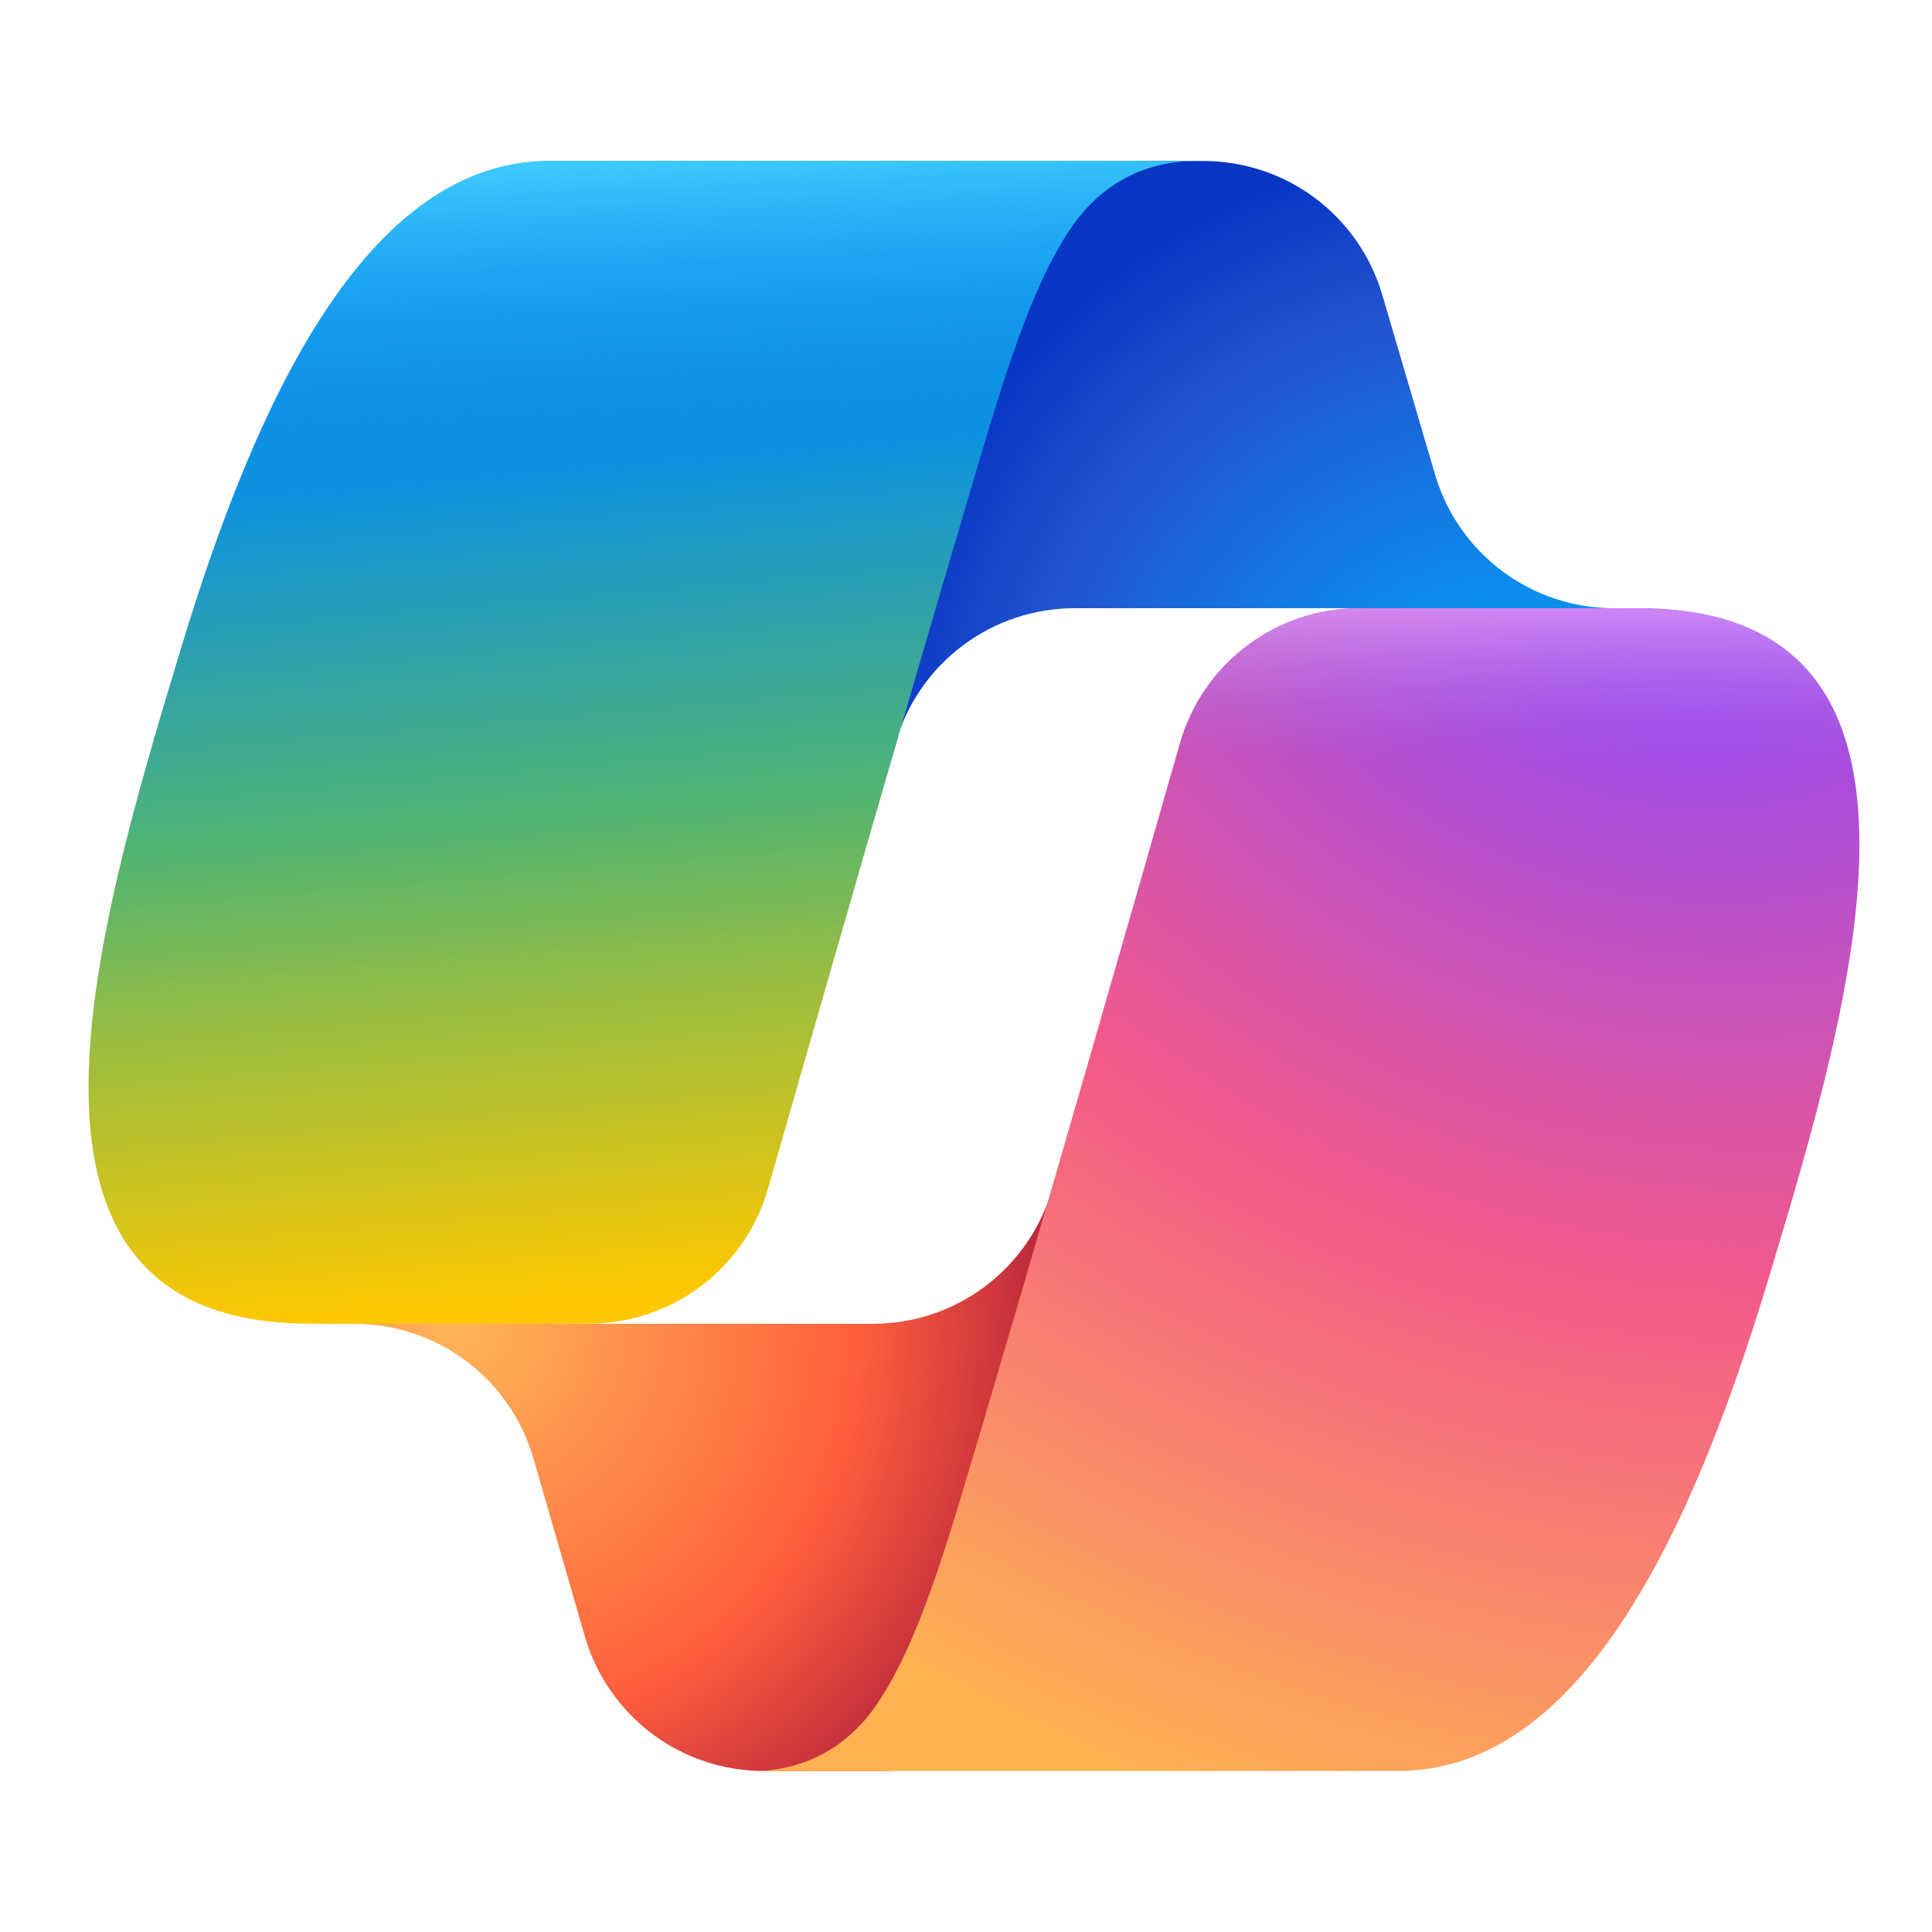
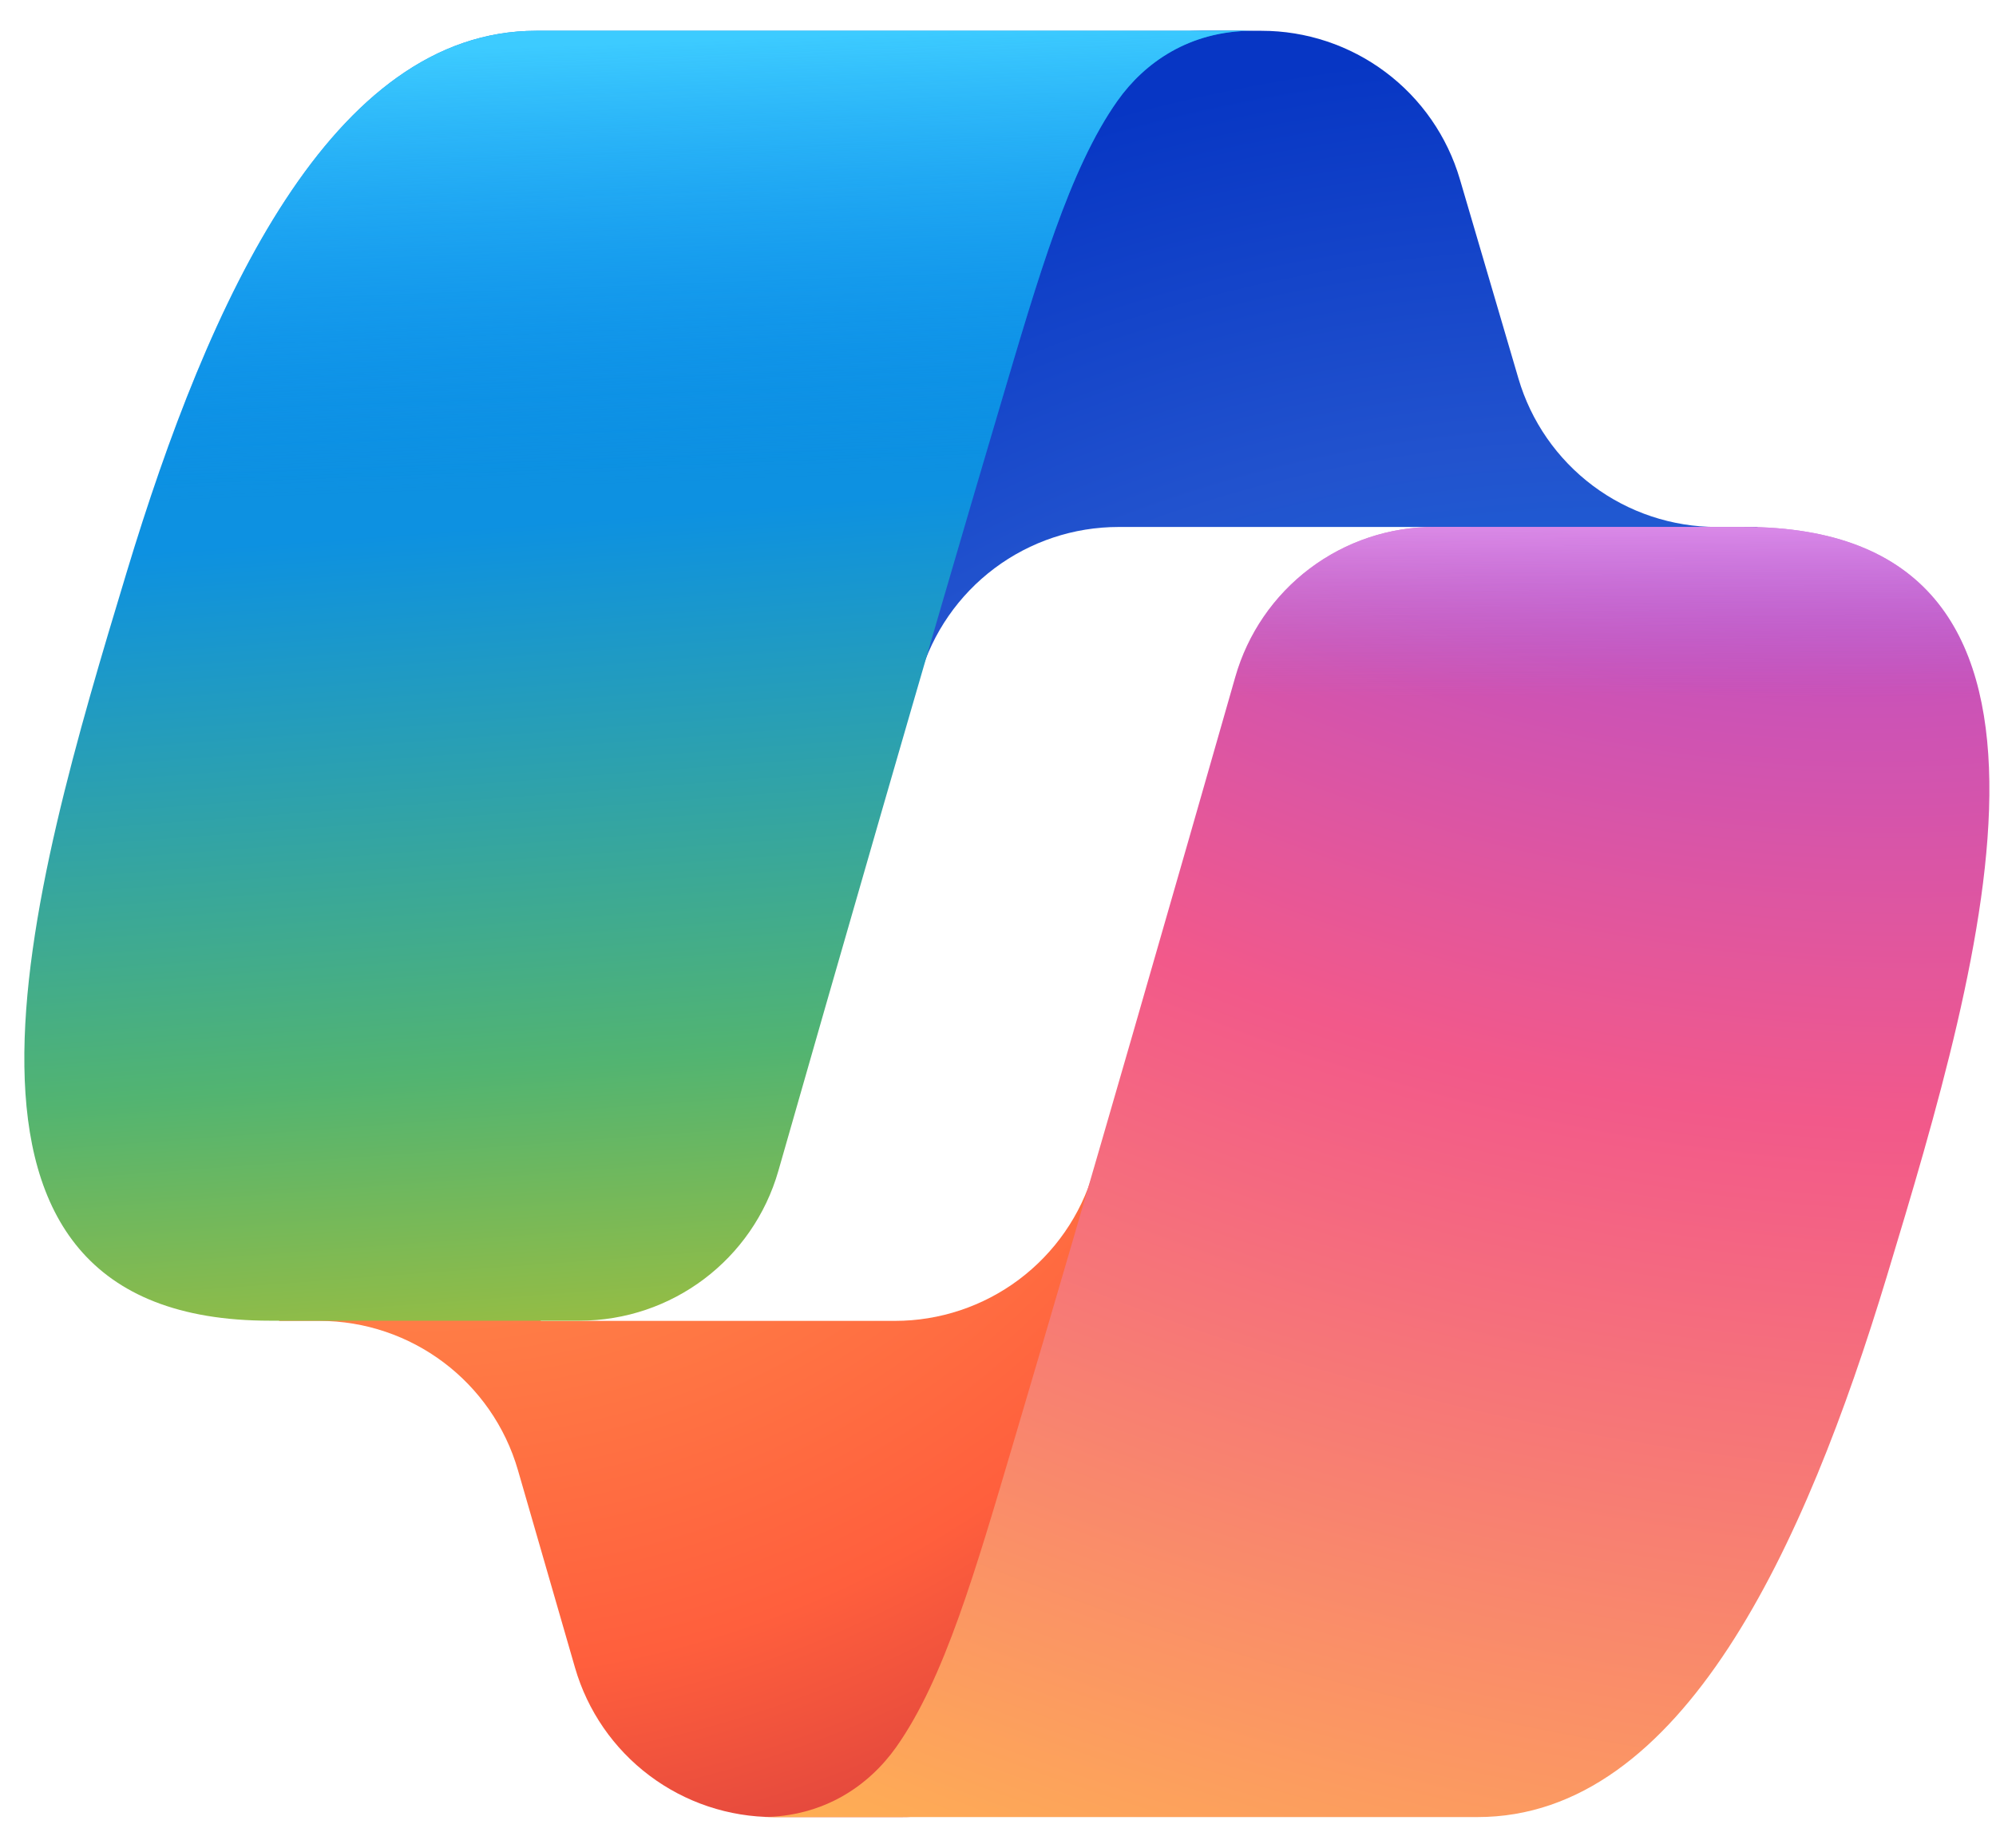
- <svg xmlns="http://www.w3.org/2000/svg" width="58" height="58" viewBox="0 0 58 58" fill="none">
-   <path d="M41.497 8.851C41.156 7.692 40.449 6.673 39.482 5.949C38.514 5.225 37.338 4.833 36.129 4.833H34.496C33.188 4.833 31.921 5.292 30.915 6.13C29.91 6.967 29.23 8.131 28.994 9.418L26.197 24.659L26.891 22.284C27.23 21.123 27.937 20.103 28.905 19.377C29.873 18.651 31.051 18.259 32.261 18.259H41.75L45.731 19.809L49.567 18.259H48.447C47.239 18.259 46.063 17.868 45.095 17.144C44.128 16.419 43.421 15.401 43.08 14.242L41.497 8.851Z" fill="url(#paint0_radial_4_421)" />
-   <path d="M17.558 49.126C17.894 50.291 18.601 51.315 19.57 52.044C20.539 52.773 21.719 53.167 22.932 53.167H26.4C29.433 53.167 31.915 50.749 31.992 47.716L32.37 33.02L31.58 35.719C31.24 36.88 30.533 37.899 29.565 38.624C28.597 39.349 27.421 39.741 26.211 39.741H16.642L13.231 37.89L9.538 39.741H10.639C13.13 39.741 15.321 41.388 16.013 43.782L17.558 49.126Z" fill="url(#paint1_radial_4_421)" />
-   <path d="M35.886 4.833H16.506C10.968 4.833 7.646 12.152 5.431 19.47C2.807 28.141 -0.627 39.736 9.307 39.736H17.675C20.176 39.736 22.372 38.083 23.059 35.678C24.514 30.588 27.064 21.709 29.067 14.949C30.084 11.514 30.932 8.563 32.233 6.726C32.963 5.696 34.179 4.833 35.886 4.833Z" fill="url(#paint2_linear_4_421)" />
-   <path d="M35.886 4.833H16.506C10.968 4.833 7.646 12.152 5.431 19.47C2.807 28.141 -0.627 39.736 9.307 39.736H17.675C20.176 39.736 22.372 38.083 23.059 35.678C24.514 30.588 27.064 21.709 29.067 14.949C30.084 11.514 30.932 8.563 32.233 6.726C32.963 5.696 34.179 4.833 35.886 4.833Z" fill="url(#paint3_linear_4_421)" />
-   <path d="M22.593 53.167H41.974C47.511 53.167 50.834 45.847 53.049 38.528C55.673 29.855 59.106 18.258 49.172 18.258H40.804C39.588 18.257 38.404 18.653 37.433 19.385C36.461 20.117 35.755 21.146 35.421 22.316C33.966 27.407 31.416 36.289 29.413 43.05C28.395 46.486 27.547 49.436 26.246 51.274C25.516 52.304 24.301 53.167 22.593 53.167Z" fill="url(#paint4_radial_4_421)" />
-   <path d="M22.593 53.167H41.974C47.511 53.167 50.834 45.847 53.049 38.528C55.673 29.855 59.106 18.258 49.172 18.258H40.804C39.588 18.257 38.404 18.653 37.433 19.385C36.461 20.117 35.755 21.146 35.421 22.316C33.966 27.407 31.416 36.289 29.413 43.05C28.395 46.486 27.547 49.436 26.246 51.274C25.516 52.304 24.301 53.167 22.593 53.167Z" fill="url(#paint5_linear_4_421)" />
+ <svg xmlns="http://www.w3.org/2000/svg" width="54" height="50" viewBox="0 0 54 50" fill="none">
+   <path d="M39.496 4.851C39.156 3.692 38.449 2.673 37.481 1.949C36.514 1.225 35.338 0.833 34.129 0.833H32.496C31.187 0.833 29.92 1.292 28.915 2.13C27.91 2.967 27.23 4.131 26.994 5.418L24.197 20.659L24.891 18.284C25.23 17.123 25.937 16.103 26.905 15.377C27.873 14.652 29.05 14.259 30.261 14.259H39.75L43.73 15.809L47.567 14.259H46.447C45.239 14.259 44.062 13.868 43.095 13.144C42.127 12.419 41.42 11.401 41.08 10.242L39.496 4.851Z" fill="url(#paint0_radial_14_105)" />
+   <path d="M15.557 45.126C15.894 46.291 16.6 47.315 17.57 48.044C18.539 48.773 19.719 49.167 20.932 49.167H24.4C27.433 49.167 29.914 46.749 29.992 43.716L30.37 29.02L29.58 31.719C29.24 32.88 28.533 33.899 27.565 34.624C26.597 35.349 25.42 35.741 24.211 35.741H14.642L11.231 33.89L7.538 35.741H8.639C11.13 35.741 13.321 37.388 14.013 39.782L15.557 45.126Z" fill="url(#paint1_radial_14_105)" />
+   <path d="M33.886 0.833H14.506C8.968 0.833 5.646 8.152 3.431 15.47C0.807 24.141 -2.627 35.736 7.307 35.736H15.675C18.176 35.736 20.372 34.083 21.059 31.678C22.514 26.588 25.064 17.709 27.067 10.949C28.084 7.514 28.932 4.563 30.233 2.726C30.963 1.696 32.179 0.833 33.886 0.833Z" fill="url(#paint2_linear_14_105)" />
+   <path d="M33.886 0.833H14.506C8.968 0.833 5.646 8.152 3.431 15.47C0.807 24.141 -2.627 35.736 7.307 35.736H15.675C18.176 35.736 20.372 34.083 21.059 31.678C22.514 26.588 25.064 17.709 27.067 10.949C28.084 7.514 28.932 4.563 30.233 2.726C30.963 1.696 32.179 0.833 33.886 0.833Z" fill="url(#paint3_linear_14_105)" />
+   <path d="M20.593 49.167H39.974C45.511 49.167 48.834 41.847 51.049 34.528C53.673 25.855 57.106 14.258 47.172 14.258H38.804C37.587 14.257 36.404 14.653 35.432 15.385C34.461 16.117 33.755 17.146 33.42 18.316C31.966 23.407 29.416 32.289 27.413 39.05C26.395 42.486 25.547 45.436 24.246 47.274C23.516 48.304 22.3 49.167 20.593 49.167Z" fill="url(#paint4_radial_14_105)" />
+   <path d="M20.593 49.167H39.974C45.511 49.167 48.834 41.847 51.049 34.528C53.673 25.855 57.106 14.258 47.172 14.258H38.804C37.587 14.257 36.404 14.653 35.432 15.385C34.461 16.117 33.755 17.146 33.42 18.316C31.966 23.407 29.416 32.289 27.413 39.05C26.395 42.486 25.547 45.436 24.246 47.274C23.516 48.304 22.3 49.167 20.593 49.167Z" fill="url(#paint5_linear_14_105)" />
  <defs>
-     <radialGradient id="paint0_radial_4_421" cx="0" cy="0" r="1" gradientUnits="userSpaceOnUse" gradientTransform="translate(46.1642 24.7883) rotate(-129.304) scale(20.9081 19.6604)">
+     <radialGradient id="paint0_radial_14_105" cx="0" cy="0" r="1" gradientUnits="userSpaceOnUse" gradientTransform="translate(46.0807 49.4825) rotate(-127.374) scale(49.6327 45.9317)">
      <stop offset="0.096" stop-color="#00AEFF" />
      <stop offset="0.773" stop-color="#2253CE" />
      <stop offset="1" stop-color="#0736C4" />
    </radialGradient>
-     <radialGradient id="paint1_radial_4_421" cx="0" cy="0" r="1" gradientUnits="userSpaceOnUse" gradientTransform="translate(13.6799 39.6542) rotate(51.84) scale(19.3227 18.7435)">
+     <radialGradient id="paint1_radial_14_105" cx="0" cy="0" r="1" gradientUnits="userSpaceOnUse" gradientTransform="translate(10.3033 16.7488) rotate(52.6695) scale(45.8406 44.1346)">
      <stop stop-color="#FFB657" />
      <stop offset="0.634" stop-color="#FF5F3D" />
      <stop offset="0.923" stop-color="#C02B3C" />
    </radialGradient>
-     <linearGradient id="paint2_linear_4_421" x1="15.346" y1="9.063" x2="18.111" y2="41.053" gradientUnits="userSpaceOnUse">
+     <linearGradient id="paint2_linear_14_105" x1="20.957" y1="6.69" x2="24.278" y2="51.073" gradientUnits="userSpaceOnUse">
      <stop offset="0.156" stop-color="#0D91E1" />
      <stop offset="0.487" stop-color="#52B471" />
      <stop offset="0.652" stop-color="#98BD42" />
      <stop offset="0.937" stop-color="#FFC800" />
    </linearGradient>
-     <linearGradient id="paint3_linear_4_421" x1="17.762" y1="4.833" x2="19.272" y2="39.736" gradientUnits="userSpaceOnUse">
+     <linearGradient id="paint3_linear_14_105" x1="24.824" y1="0.833" x2="26.634" y2="49.189" gradientUnits="userSpaceOnUse">
      <stop stop-color="#3DCBFF" />
      <stop offset="0.247" stop-color="#0588F7" stop-opacity="0" />
    </linearGradient>
-     <radialGradient id="paint4_radial_4_421" cx="0" cy="0" r="1" gradientUnits="userSpaceOnUse" gradientTransform="translate(50.1682 14.8398) rotate(109.274) scale(46.3846 55.5674)">
+     <radialGradient id="paint4_radial_14_105" cx="0" cy="0" r="1" gradientUnits="userSpaceOnUse" gradientTransform="translate(44.7764 -3.89924) rotate(112.003) scale(65.3849 87.3231)">
      <stop offset="0.066" stop-color="#8C48FF" />
      <stop offset="0.5" stop-color="#F2598A" />
      <stop offset="0.896" stop-color="#FFB152" />
    </radialGradient>
-     <linearGradient id="paint5_linear_4_421" x1="51.699" y1="16.126" x2="51.679" y2="25.635" gradientUnits="userSpaceOnUse">
+     <linearGradient id="paint5_linear_14_105" x1="49.699" y1="12.126" x2="49.679" y2="21.635" gradientUnits="userSpaceOnUse">
      <stop offset="0.058" stop-color="#F8ADFA" />
      <stop offset="0.708" stop-color="#A86EDD" stop-opacity="0" />
    </linearGradient>
  </defs>
</svg>
